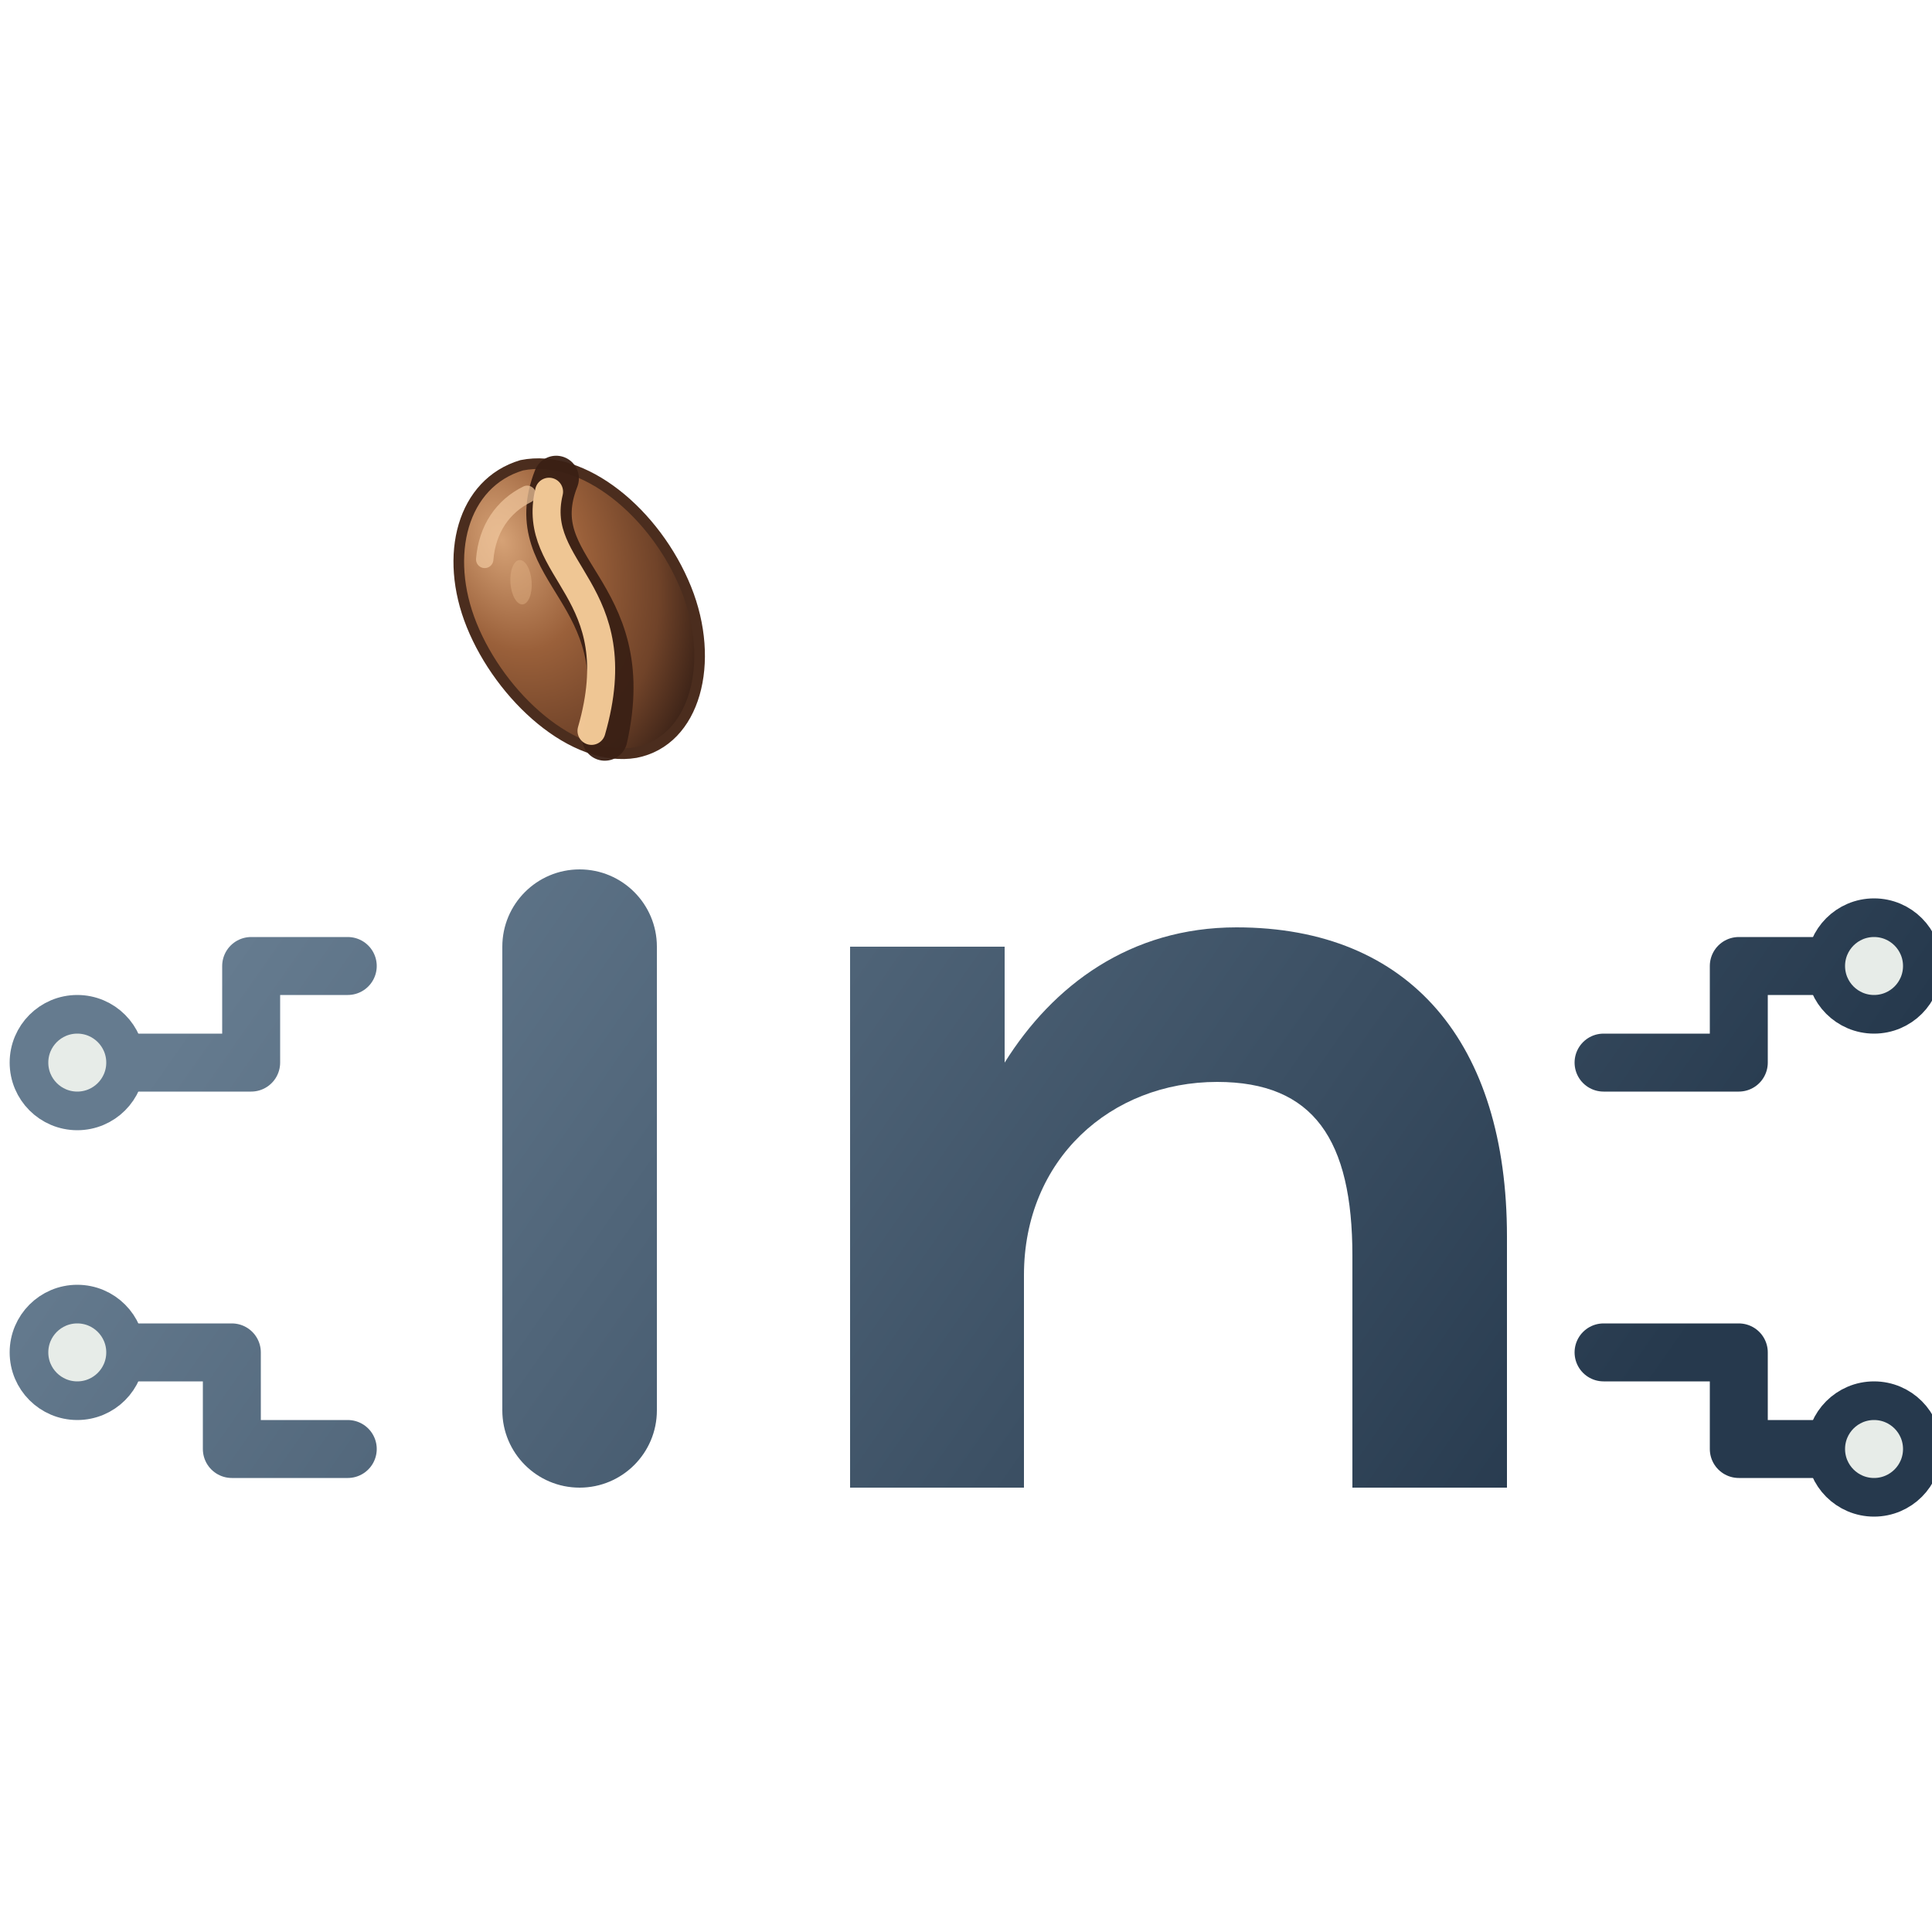
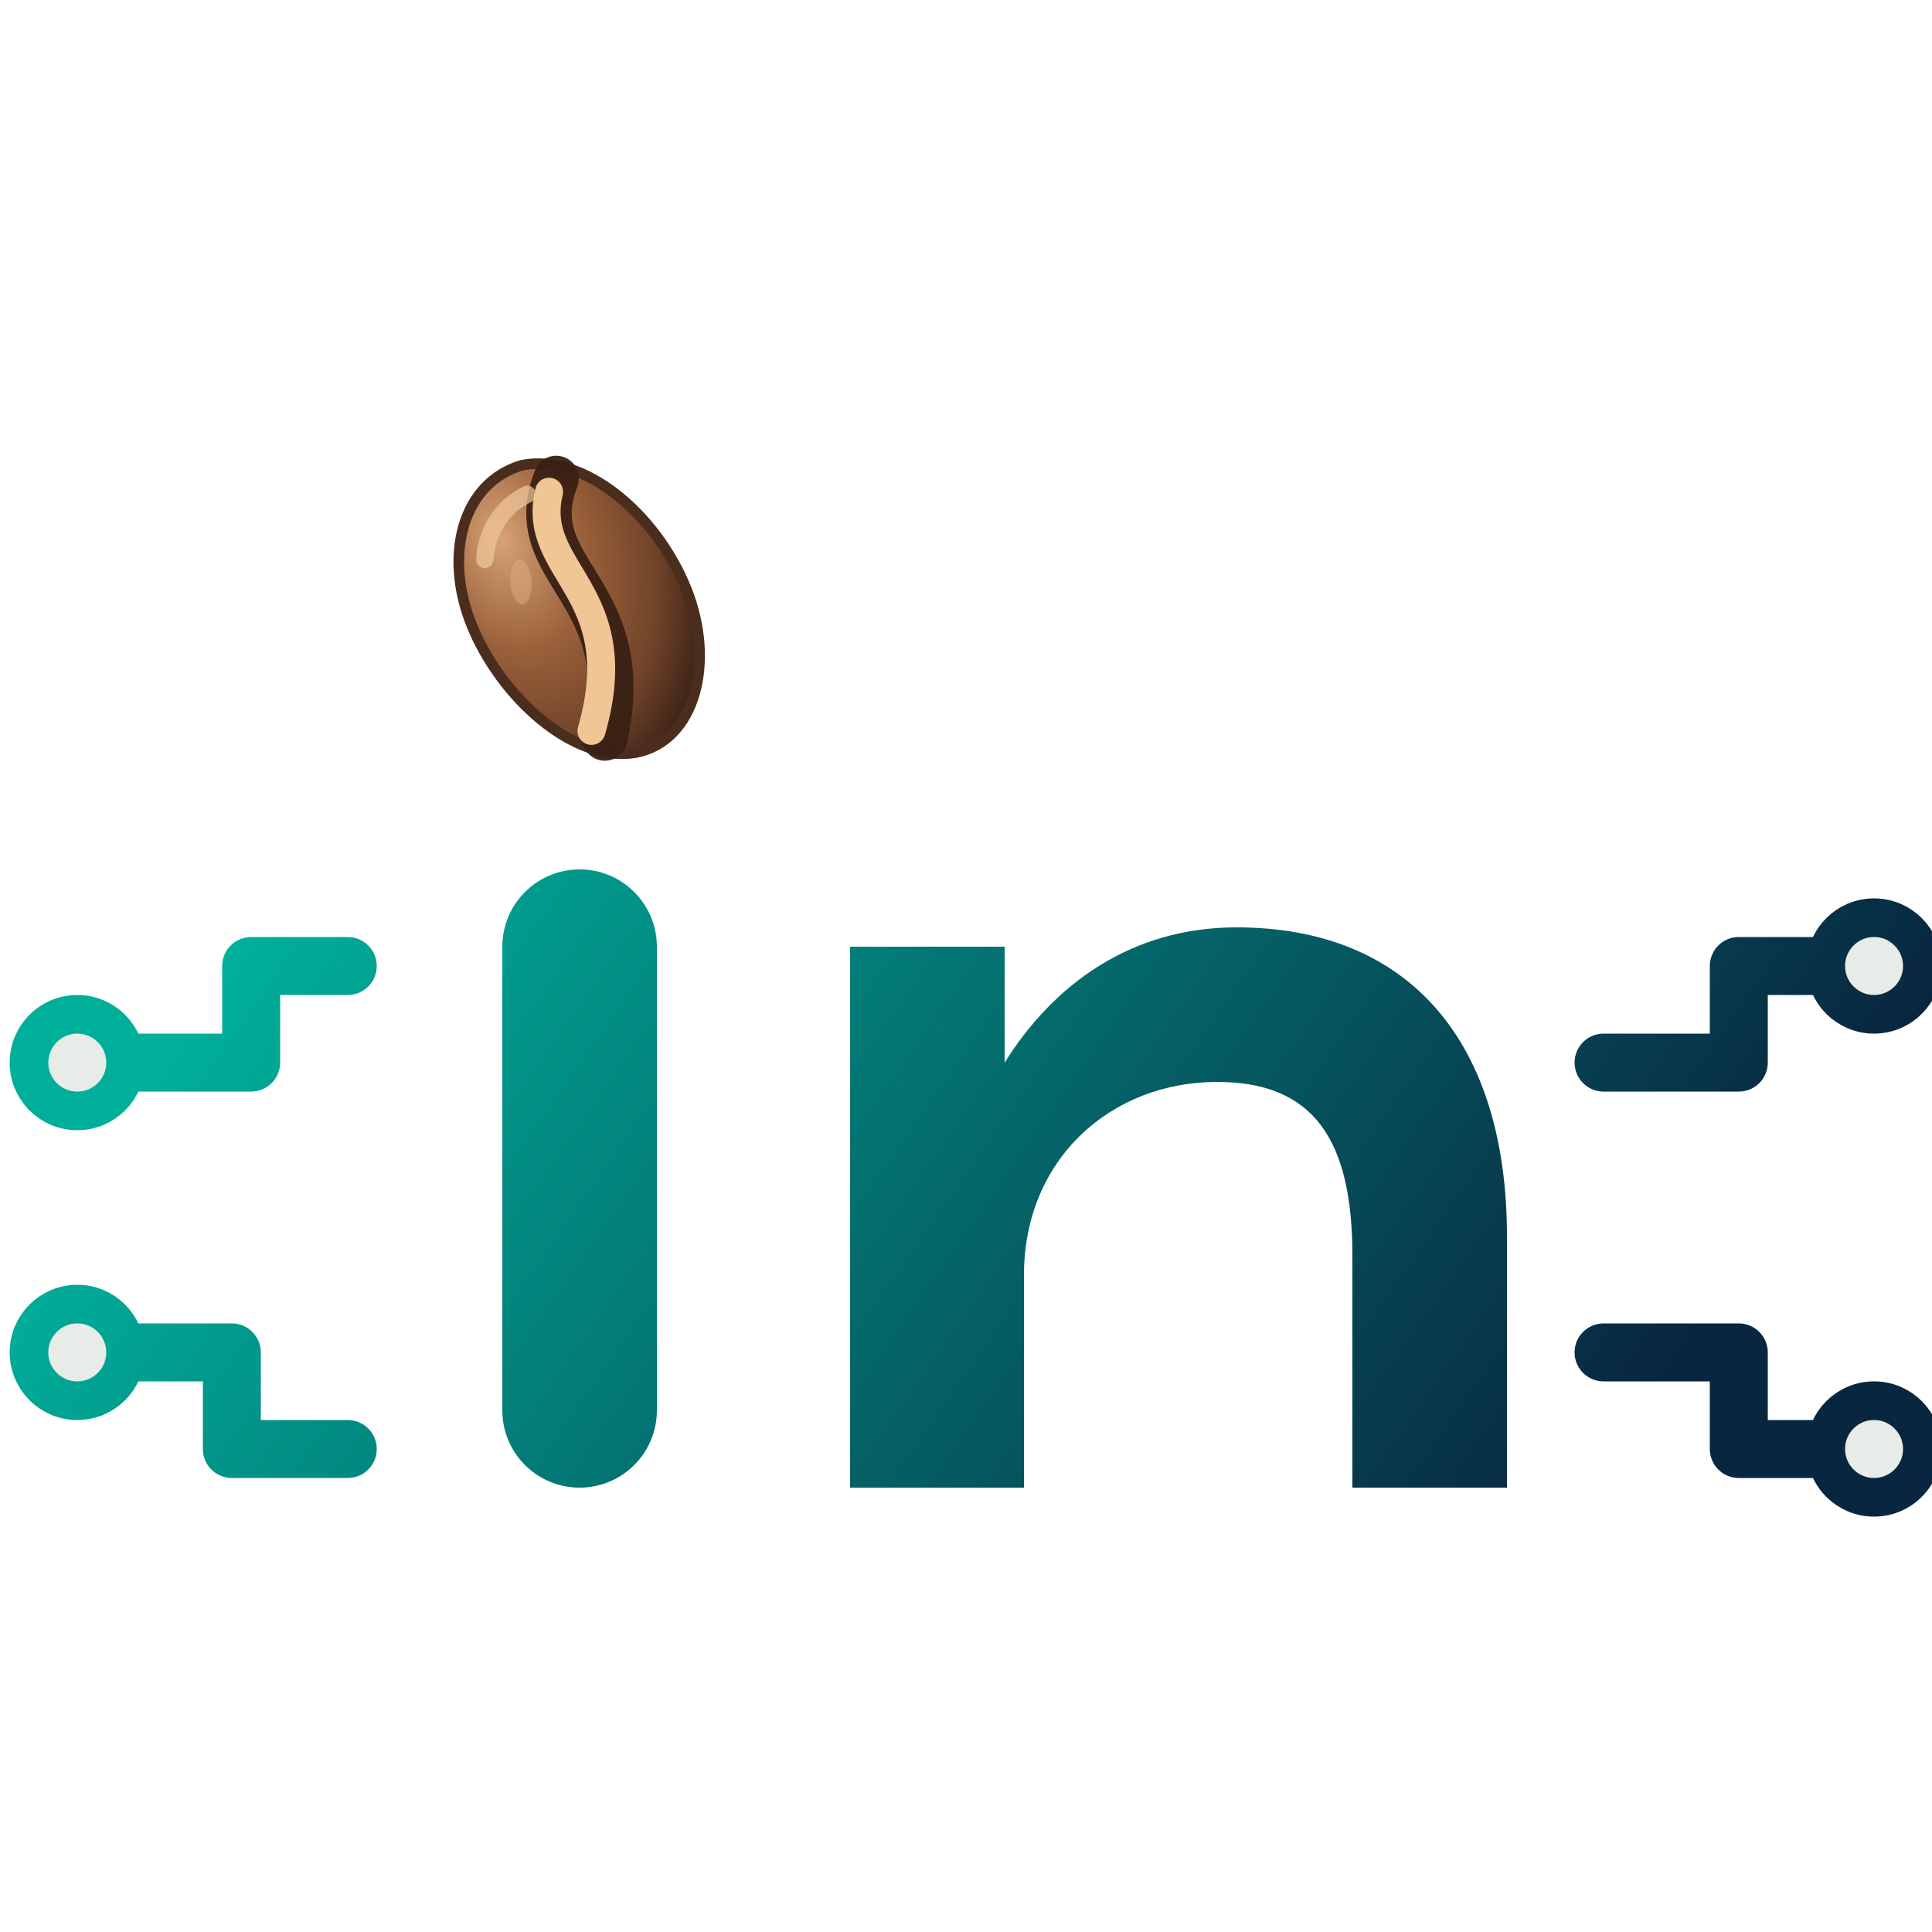
<svg xmlns="http://www.w3.org/2000/svg" viewBox="0 0 100 100" fill="none">
  <defs>
    <linearGradient id="brand" x1="20" y1="38" x2="80" y2="80" gradientUnits="userSpaceOnUse">
-       <stop stop-color="#657B8F" />
-       <stop offset="1" stop-color="#26394D" />
+       <stop stop-color="#00AF9A" />
+       <stop offset="1" stop-color="#08263F" />
    </linearGradient>
    <radialGradient id="bean" cx="28%" cy="20%" r="88%">
      <stop stop-color="#D6A276" />
      <stop offset="0.42" stop-color="#9A603A" />
      <stop offset="0.78" stop-color="#704329" />
      <stop offset="1" stop-color="#3E2418" />
    </radialGradient>
  </defs>
  <g stroke="url(#brand)" stroke-width="3" stroke-linecap="round" stroke-linejoin="round">
    <path d="M5 55H13V50H18" />
    <path d="M5 70H12V75H18" />
    <path d="M83 55H90V50H96" />
    <path d="M83 70H90V75H96" />
  </g>
  <g fill="#E7ECE8" stroke="url(#brand)" stroke-width="2">
    <circle cx="4" cy="55" r="2.5" />
    <circle cx="4" cy="70" r="2.5" />
    <circle cx="97" cy="50" r="2.5" />
    <circle cx="97" cy="75" r="2.5" />
  </g>
  <rect x="26" y="45" width="8" height="32" rx="4" fill="url(#brand)" />
  <path d="M44 77V49H52V55C54.5 51 58.5 48 64 48C73 48 78 54 78 64V77H70V65C70 59 68 56 63 56C57.5 56 53 60 53 66V77H44Z" fill="url(#brand)" />
  <g transform="rotate(-22 30 31.5)">
    <path d="M30 23.5C26.8 23.2 24.5 26.3 24.5 30.2C24.5 34.2 26.7 38.8 29.9 39.5C33 40.1 35.5 36.7 35.5 32.6C35.5 28.4 33.2 24.1 30 23.5Z" fill="url(#bean)" stroke="#4B2D1E" stroke-width=".55" />
    <path d="M31.4 24.8C27.8 28.6 33.2 31.7 28.7 38.2" stroke="#3A2014" stroke-opacity=".95" stroke-width="2.35" stroke-linecap="round" />
    <path d="M30.8 25.3C28.3 28.8 32.9 31.6 28.2 37.6" stroke="#F2C997" stroke-opacity=".98" stroke-width="1.45" stroke-linecap="round" />
    <path d="M26.4 27.3C27.1 25.9 28.3 25.1 29.7 25" stroke="#F0C69D" stroke-opacity=".72" stroke-width=".9" stroke-linecap="round" />
    <ellipse cx="27.7" cy="29.1" rx=".55" ry="1.15" fill="#E6B589" fill-opacity=".42" transform="rotate(18 27.7 29.1)" />
  </g>
</svg>
